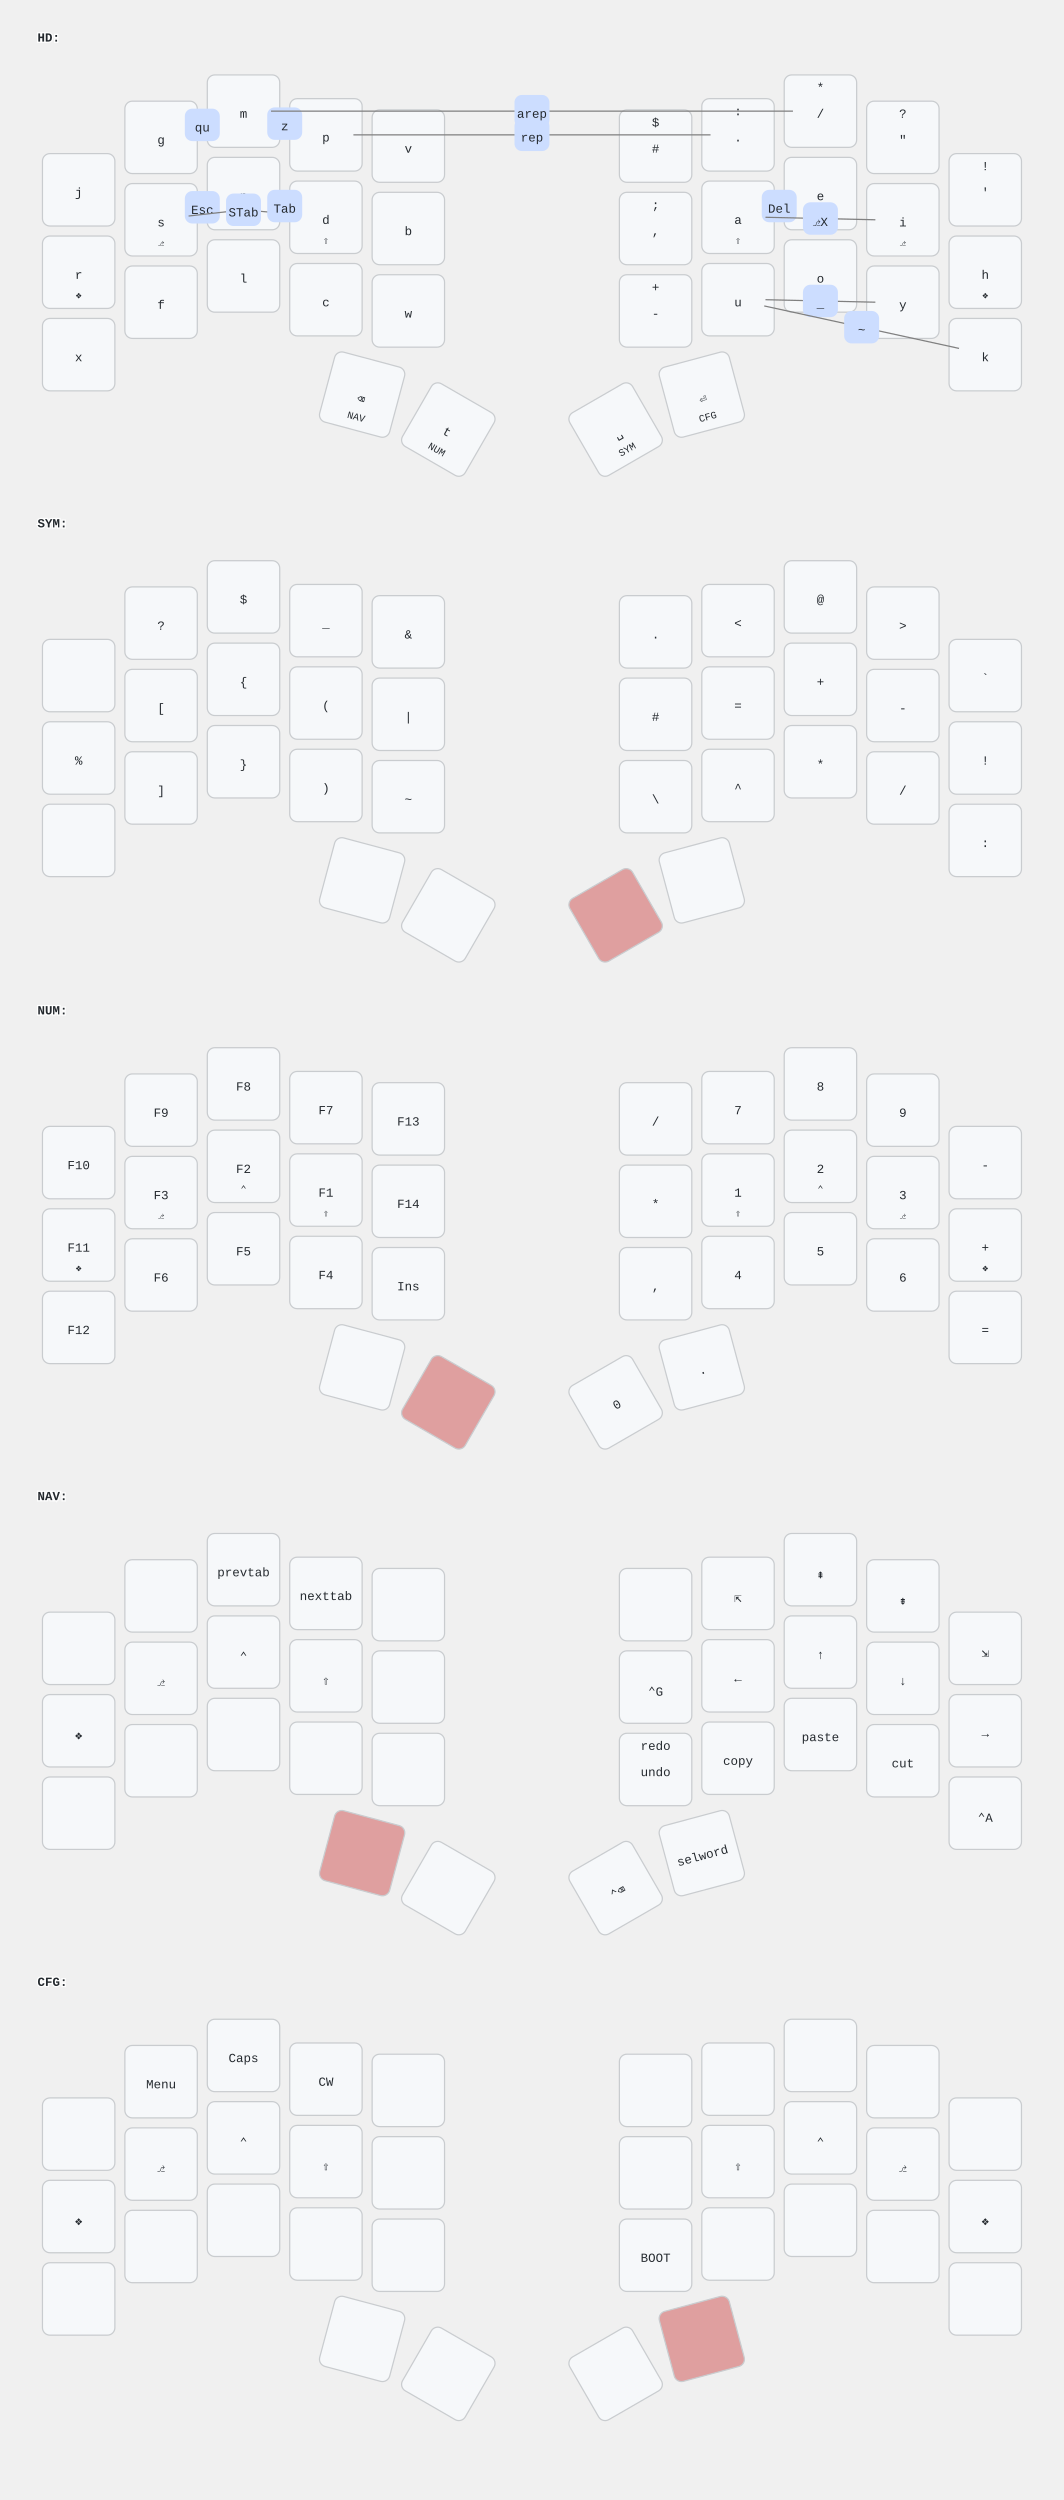
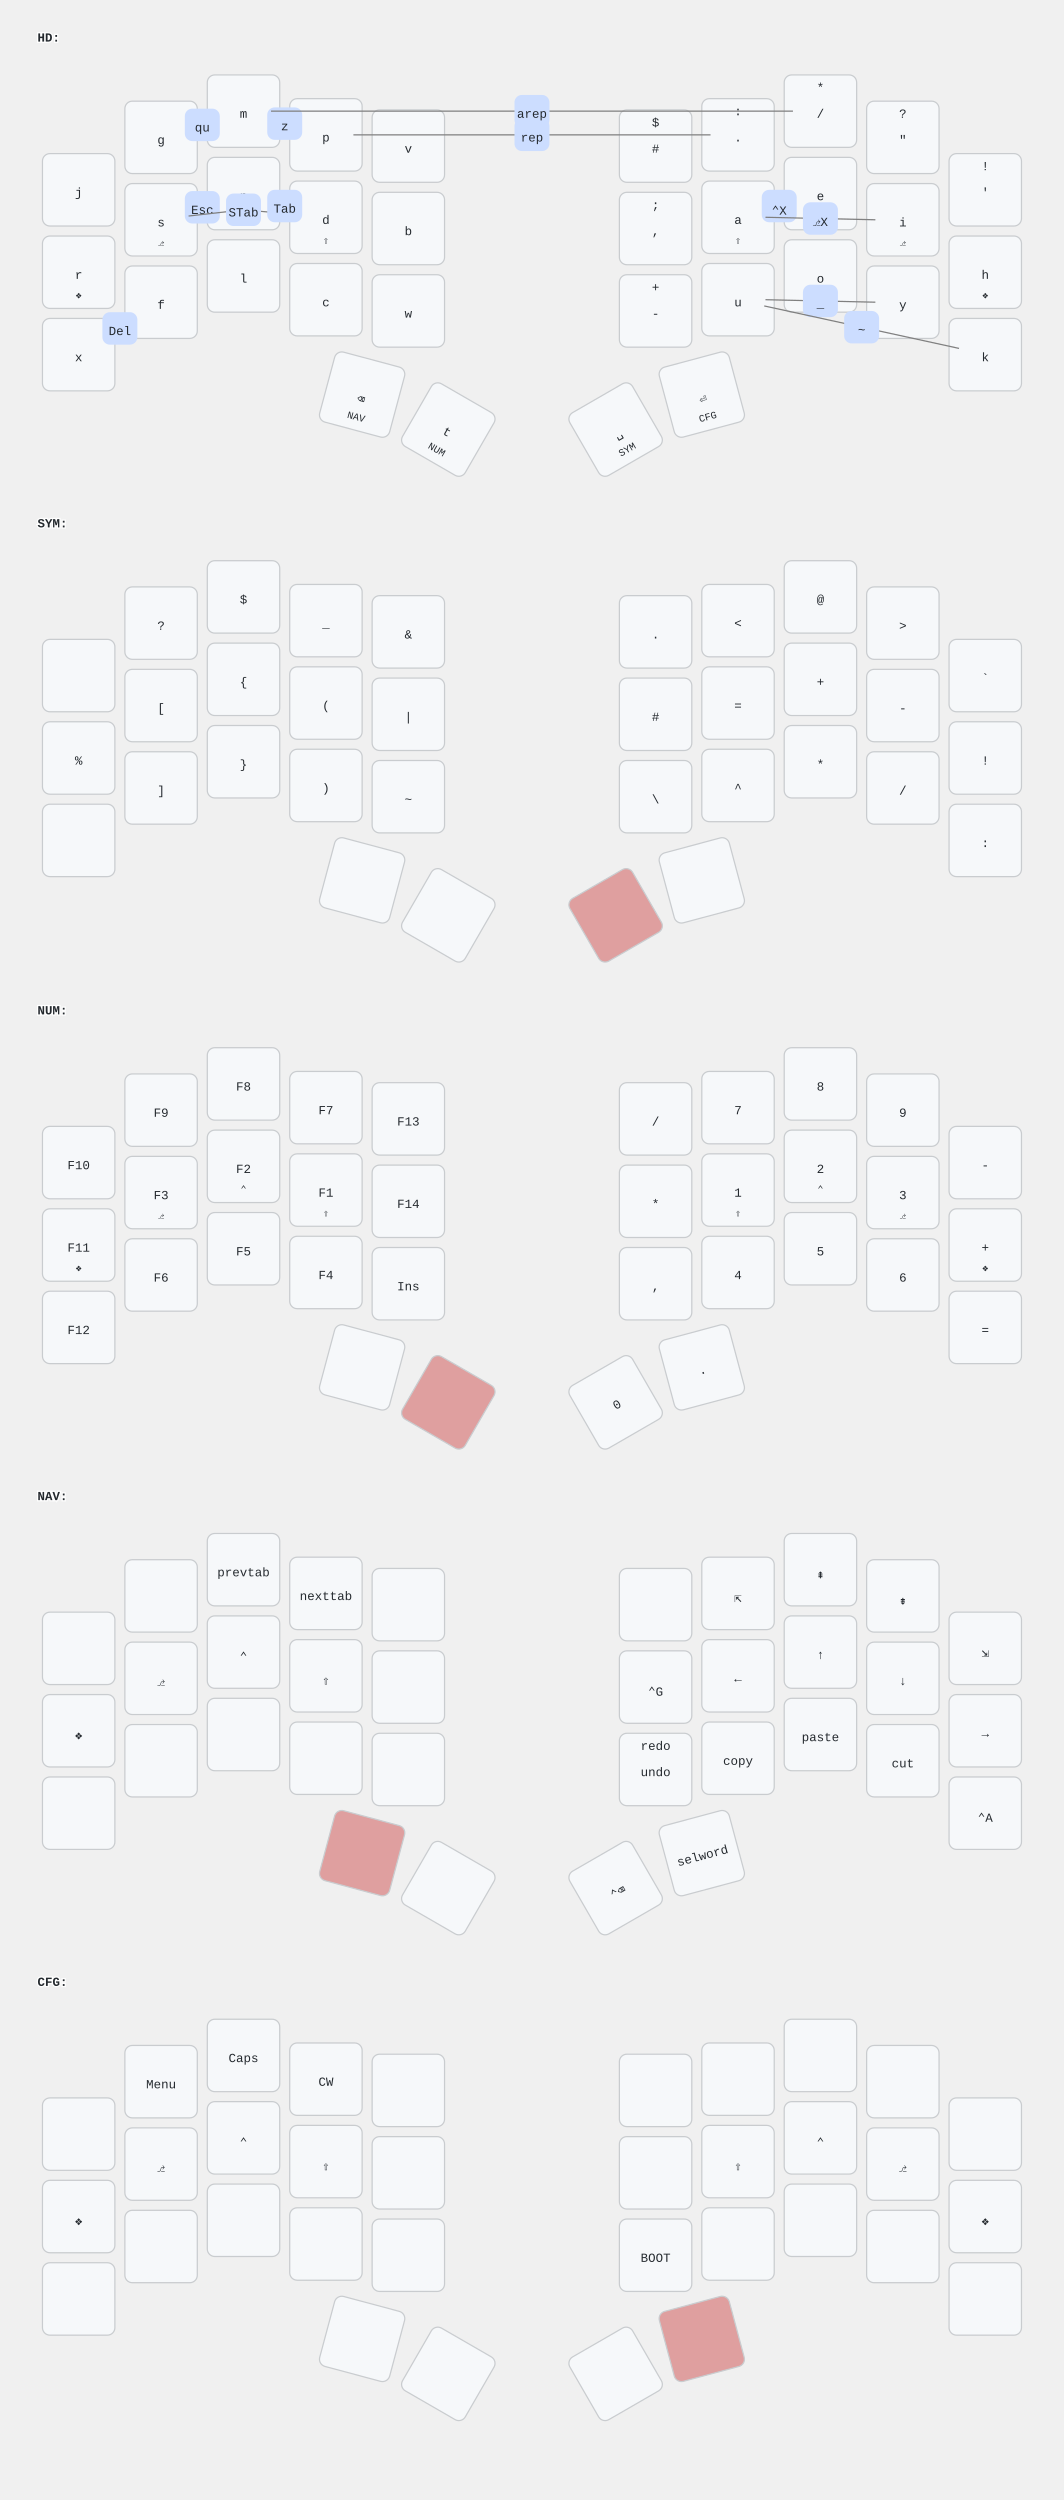
<svg xmlns="http://www.w3.org/2000/svg" width="852" height="2002" viewBox="0 0 852 2002" class="keymap">
  <style>/* inherit to force styles through use tags */
svg path {
    fill: inherit;
}

/* font and background color specifications */
svg.keymap {
    font-family: SFMono-Regular,Consolas,Liberation Mono,Menlo,monospace;
    font-size: 10px;
    font-kerning: normal;
    text-rendering: optimizeLegibility;
    fill: #24292e;
}

/* default key styling */
rect.key {
    fill: #f6f8fa;
    stroke: #c9cccf;
    stroke-width: 1;
}

/* default key side styling, only used is draw_key_sides is set */
rect.side {
    filter: brightness(90%);
}

/* color accent for combo boxes */
rect.combo, rect.combo-separate {
    fill: #cdf;
}

/* color accent for held keys */
rect.held, rect.combo.held {
    fill: #df9f9f;
}

/* color accent for ghost (optional) keys */
rect.ghost, rect.combo.ghost {
    stroke-dasharray: 4, 4;
    stroke-width: 2;
}

text {
    text-anchor: middle;
    dominant-baseline: hanging;
}

/* styling for layer labels */
text.label {
    font-weight: bold;
    text-anchor: start;
    stroke: white;
    stroke-width: 2;
    paint-order: stroke;
}

/* styling for combo tap, and key hold/shifted label text */
text.combo, text.hold, text.shifted {
    font-size: 10px;
}

/* styling for hold label text */
text.hold {
    font-size: 8px;
}

text.hold {
    text-anchor: middle;
    dominant-baseline: auto;
}

text.shifted {
    text-anchor: middle;
    dominant-baseline: hanging;
}

/* styling for hold/shifted label text in combo box */
text.combo.hold, text.combo.shifted {
    font-size: 8px;
}

/* lighter symbol for transparent keys */
text.trans {
    fill: #7b7e81;
}

/* styling for combo dendrons */
path.combo {
    stroke-width: 1;
    stroke: gray;
    fill: none;
}

/* Start Tabler Icons Cleanup */
/* cannot use height/width with glyphs */
.icon-tabler &gt; path {
    fill: inherit;
    stroke: inherit;
    stroke-width: 2;
}
/* hide tabler's default box */
.icon-tabler &gt; path[stroke="none"][fill="none"] {
    visibility: hidden;
}
/* End Tabler Icons Cleanup */
</style>
  <g transform="translate(30, 0)" class="layer-HD">
    <text x="0" y="28" class="label" id="HD">HD:</text>
    <g transform="translate(0, 56)">
      <g transform="translate(33, 96)" class="key keypos-0">
        <rect rx="6" ry="6" x="-29" y="-29" width="58" height="58" class="key" />
        <text x="0" y="0" class="key tap">j</text>
      </g>
      <g transform="translate(99, 54)" class="key keypos-1">
        <rect rx="6" ry="6" x="-29" y="-29" width="58" height="58" class="key" />
        <text x="0" y="0" class="key tap">g</text>
      </g>
      <g transform="translate(165, 33)" class="key keypos-2">
        <rect rx="6" ry="6" x="-29" y="-29" width="58" height="58" class="key" />
        <text x="0" y="0" class="key tap">m</text>
      </g>
      <g transform="translate(231, 52)" class="key keypos-3">
        <rect rx="6" ry="6" x="-29" y="-29" width="58" height="58" class="key" />
        <text x="0" y="0" class="key tap">p</text>
      </g>
      <g transform="translate(297, 61)" class="key keypos-4">
        <rect rx="6" ry="6" x="-29" y="-29" width="58" height="58" class="key" />
        <text x="0" y="0" class="key tap">v</text>
      </g>
      <g transform="translate(495, 61)" class="key keypos-5">
        <rect rx="6" ry="6" x="-29" y="-29" width="58" height="58" class="key" />
        <text x="0" y="0" class="key tap">#</text>
        <text x="0" y="-21" class="key shifted">$</text>
      </g>
      <g transform="translate(561, 52)" class="key keypos-6">
        <rect rx="6" ry="6" x="-29" y="-29" width="58" height="58" class="key" />
        <text x="0" y="0" class="key tap">.</text>
        <text x="0" y="-21" class="key shifted">:</text>
      </g>
      <g transform="translate(627, 33)" class="key keypos-7">
        <rect rx="6" ry="6" x="-29" y="-29" width="58" height="58" class="key" />
        <text x="0" y="0" class="key tap">/</text>
        <text x="0" y="-21" class="key shifted">*</text>
      </g>
      <g transform="translate(693, 54)" class="key keypos-8">
        <rect rx="6" ry="6" x="-29" y="-29" width="58" height="58" class="key" />
        <text x="0" y="0" class="key tap">"</text>
        <text x="0" y="-21" class="key shifted">?</text>
      </g>
      <g transform="translate(759, 96)" class="key keypos-9">
        <rect rx="6" ry="6" x="-29" y="-29" width="58" height="58" class="key" />
        <text x="0" y="0" class="key tap">'</text>
        <text x="0" y="-21" class="key shifted">!</text>
      </g>
      <g transform="translate(33, 162)" class="key keypos-10">
        <rect rx="6" ry="6" x="-29" y="-29" width="58" height="58" class="key" />
        <text x="0" y="0" class="key tap">r</text>
        <text x="0" y="21" class="key hold">❖</text>
      </g>
      <g transform="translate(99, 120)" class="key keypos-11">
        <rect rx="6" ry="6" x="-29" y="-29" width="58" height="58" class="key" />
        <text x="0" y="0" class="key tap">s</text>
        <text x="0" y="21" class="key hold">⎇</text>
      </g>
      <g transform="translate(165, 99)" class="key keypos-12">
        <rect rx="6" ry="6" x="-29" y="-29" width="58" height="58" class="key" />
        <text x="0" y="0" class="key tap">n</text>
        <text x="0" y="21" class="key hold">⌃</text>
      </g>
      <g transform="translate(231, 118)" class="key keypos-13">
        <rect rx="6" ry="6" x="-29" y="-29" width="58" height="58" class="key" />
        <text x="0" y="0" class="key tap">d</text>
        <text x="0" y="21" class="key hold">⇧</text>
      </g>
      <g transform="translate(297, 127)" class="key keypos-14">
        <rect rx="6" ry="6" x="-29" y="-29" width="58" height="58" class="key" />
        <text x="0" y="0" class="key tap">b</text>
      </g>
      <g transform="translate(495, 127)" class="key keypos-15">
        <rect rx="6" ry="6" x="-29" y="-29" width="58" height="58" class="key" />
        <text x="0" y="0" class="key tap">,</text>
        <text x="0" y="-21" class="key shifted">;</text>
      </g>
      <g transform="translate(561, 118)" class="key keypos-16">
        <rect rx="6" ry="6" x="-29" y="-29" width="58" height="58" class="key" />
        <text x="0" y="0" class="key tap">a</text>
        <text x="0" y="21" class="key hold">⇧</text>
      </g>
      <g transform="translate(627, 99)" class="key keypos-17">
        <rect rx="6" ry="6" x="-29" y="-29" width="58" height="58" class="key" />
        <text x="0" y="0" class="key tap">e</text>
        <text x="0" y="21" class="key hold">⌃</text>
      </g>
      <g transform="translate(693, 120)" class="key keypos-18">
        <rect rx="6" ry="6" x="-29" y="-29" width="58" height="58" class="key" />
        <text x="0" y="0" class="key tap">i</text>
        <text x="0" y="21" class="key hold">⎇</text>
      </g>
      <g transform="translate(759, 162)" class="key keypos-19">
        <rect rx="6" ry="6" x="-29" y="-29" width="58" height="58" class="key" />
        <text x="0" y="0" class="key tap">h</text>
        <text x="0" y="21" class="key hold">❖</text>
      </g>
      <g transform="translate(33, 228)" class="key keypos-20">
        <rect rx="6" ry="6" x="-29" y="-29" width="58" height="58" class="key" />
        <text x="0" y="0" class="key tap">x</text>
      </g>
      <g transform="translate(99, 186)" class="key keypos-21">
        <rect rx="6" ry="6" x="-29" y="-29" width="58" height="58" class="key" />
        <text x="0" y="0" class="key tap">f</text>
      </g>
      <g transform="translate(165, 165)" class="key keypos-22">
        <rect rx="6" ry="6" x="-29" y="-29" width="58" height="58" class="key" />
        <text x="0" y="0" class="key tap">l</text>
      </g>
      <g transform="translate(231, 184)" class="key keypos-23">
        <rect rx="6" ry="6" x="-29" y="-29" width="58" height="58" class="key" />
        <text x="0" y="0" class="key tap">c</text>
      </g>
      <g transform="translate(297, 193)" class="key keypos-24">
        <rect rx="6" ry="6" x="-29" y="-29" width="58" height="58" class="key" />
        <text x="0" y="0" class="key tap">w</text>
      </g>
      <g transform="translate(495, 193)" class="key keypos-25">
        <rect rx="6" ry="6" x="-29" y="-29" width="58" height="58" class="key" />
        <text x="0" y="0" class="key tap">-</text>
        <text x="0" y="-21" class="key shifted">+</text>
      </g>
      <g transform="translate(561, 184)" class="key keypos-26">
        <rect rx="6" ry="6" x="-29" y="-29" width="58" height="58" class="key" />
        <text x="0" y="0" class="key tap">u</text>
      </g>
      <g transform="translate(627, 165)" class="key keypos-27">
        <rect rx="6" ry="6" x="-29" y="-29" width="58" height="58" class="key" />
        <text x="0" y="0" class="key tap">o</text>
      </g>
      <g transform="translate(693, 186)" class="key keypos-28">
        <rect rx="6" ry="6" x="-29" y="-29" width="58" height="58" class="key" />
        <text x="0" y="0" class="key tap">y</text>
      </g>
      <g transform="translate(759, 228)" class="key keypos-29">
        <rect rx="6" ry="6" x="-29" y="-29" width="58" height="58" class="key" />
        <text x="0" y="0" class="key tap">k</text>
      </g>
      <g transform="translate(260, 260) rotate(15.0)" class="key keypos-30">
        <rect rx="6" ry="6" x="-29" y="-29" width="58" height="58" class="key" />
        <text x="0" y="0" class="key tap">⌫</text>
        <a href="#NAV">
          <text x="0" y="21" class="key hold layer-activator">NAV</text>
        </a>
      </g>
      <g transform="translate(329, 288) rotate(30.0)" class="key keypos-31">
        <rect rx="6" ry="6" x="-29" y="-29" width="58" height="58" class="key" />
        <text x="0" y="0" class="key tap">t</text>
        <a href="#NUM">
          <text x="0" y="21" class="key hold layer-activator">NUM</text>
        </a>
      </g>
      <g transform="translate(463, 288) rotate(-30.0)" class="key keypos-32">
        <rect rx="6" ry="6" x="-29" y="-29" width="58" height="58" class="key" />
        <text x="0" y="0" class="key tap">␣</text>
        <a href="#SYM">
          <text x="0" y="21" class="key hold layer-activator">SYM</text>
        </a>
      </g>
      <g transform="translate(532, 260) rotate(-15.0)" class="key keypos-33">
        <rect rx="6" ry="6" x="-29" y="-29" width="58" height="58" class="key" />
        <text x="0" y="0" class="key tap">⏎</text>
        <a href="#CFG">
          <text x="0" y="21" class="key hold layer-activator">CFG</text>
        </a>
      </g>
      <g class="combo combopos-0">
        <rect rx="6" ry="6" x="118" y="31" width="28" height="26" class="combo" />
        <text x="132" y="44" class="combo tap">qu</text>
      </g>
      <g class="combo combopos-1">
        <rect rx="6" ry="6" x="184" y="30" width="28" height="26" class="combo" />
        <text x="198" y="43" class="combo tap">z</text>
      </g>
      <g class="combo combopos-2">
        <rect rx="6" ry="6" x="118" y="97" width="28" height="26" class="combo" />
        <text x="132" y="110" class="combo tap">Esc</text>
      </g>
      <g class="combo combopos-3">
        <path d="M165,112 l-44,5" class="combo" />
        <path d="M165,112 l44,4" class="combo" />
        <rect rx="6" ry="6" x="151" y="99" width="28" height="26" class="combo" />
        <text x="165" y="112" class="combo tap">STab</text>
      </g>
      <g class="combo combopos-4">
        <rect rx="6" ry="6" x="184" y="96" width="28" height="26" class="combo" />
        <text x="198" y="109" class="combo tap">Tab</text>
      </g>
      <g class="combo combopos-5">
        <path d="M627,185 l-44,-1" class="combo" />
        <path d="M627,185 l44,1" class="combo" />
        <rect rx="6" ry="6" x="613" y="172" width="28" height="26" class="combo" />
        <text x="627" y="185" class="combo tap">_</text>
      </g>
      <g class="combo combopos-6">
        <path d="M660,206 l-78,-17" class="combo" />
        <path d="M660,206 l78,17" class="combo" />
        <rect rx="6" ry="6" x="646" y="193" width="28" height="26" class="combo" />
        <text x="660" y="206" class="combo tap">~</text>
      </g>
      <g class="combo combopos-7">
        <path d="M396,52 l-143,0" class="combo" />
        <path d="M396,52 l143,0" class="combo" />
        <rect rx="6" ry="6" x="382" y="39" width="28" height="26" class="combo" />
        <text x="396" y="52" class="combo tap">rep</text>
      </g>
      <g class="combo combopos-8">
        <path d="M396,33 l-209,0" class="combo" />
        <path d="M396,33 l209,0" class="combo" />
        <rect rx="6" ry="6" x="382" y="20" width="28" height="26" class="combo" />
        <text x="396" y="33" class="combo tap">arep</text>
      </g>
      <g class="combo combopos-9">
        <rect rx="6" ry="6" x="580" y="96" width="28" height="26" class="combo" />
-         <text x="594" y="109" class="combo tap">Del</text>
+         <text x="594" y="109" class="combo tap">⌃X</text>
      </g>
      <g class="combo combopos-10">
        <path d="M627,119 l-44,-1" class="combo" />
        <path d="M627,119 l44,1" class="combo" />
        <rect rx="6" ry="6" x="613" y="106" width="28" height="26" class="combo" />
        <text x="627" y="119" class="combo tap">⎇X</text>
+       </g>
+       <g class="combo combopos-11">
+         <rect rx="6" ry="6" x="52" y="194" width="28" height="26" class="combo" />
+         <text x="66" y="207" class="combo tap">Del</text>
      </g>
    </g>
  </g>
  <g transform="translate(30, 389)" class="layer-SYM">
    <text x="0" y="28" class="label" id="SYM">SYM:</text>
    <g transform="translate(0, 56)">
      <g transform="translate(33, 96)" class="key keypos-0">
        <rect rx="6" ry="6" x="-29" y="-29" width="58" height="58" class="key" />
      </g>
      <g transform="translate(99, 54)" class="key keypos-1">
        <rect rx="6" ry="6" x="-29" y="-29" width="58" height="58" class="key" />
        <text x="0" y="0" class="key tap">?</text>
      </g>
      <g transform="translate(165, 33)" class="key keypos-2">
        <rect rx="6" ry="6" x="-29" y="-29" width="58" height="58" class="key" />
        <text x="0" y="0" class="key tap">$</text>
      </g>
      <g transform="translate(231, 52)" class="key keypos-3">
        <rect rx="6" ry="6" x="-29" y="-29" width="58" height="58" class="key" />
        <text x="0" y="0" class="key tap">_</text>
      </g>
      <g transform="translate(297, 61)" class="key keypos-4">
        <rect rx="6" ry="6" x="-29" y="-29" width="58" height="58" class="key" />
        <text x="0" y="0" class="key tap">&amp;</text>
      </g>
      <g transform="translate(495, 61)" class="key keypos-5">
        <rect rx="6" ry="6" x="-29" y="-29" width="58" height="58" class="key" />
        <text x="0" y="0" class="key tap">.</text>
      </g>
      <g transform="translate(561, 52)" class="key keypos-6">
        <rect rx="6" ry="6" x="-29" y="-29" width="58" height="58" class="key" />
        <text x="0" y="0" class="key tap">&lt;</text>
      </g>
      <g transform="translate(627, 33)" class="key keypos-7">
        <rect rx="6" ry="6" x="-29" y="-29" width="58" height="58" class="key" />
        <text x="0" y="0" class="key tap">@</text>
      </g>
      <g transform="translate(693, 54)" class="key keypos-8">
        <rect rx="6" ry="6" x="-29" y="-29" width="58" height="58" class="key" />
        <text x="0" y="0" class="key tap">&gt;</text>
      </g>
      <g transform="translate(759, 96)" class="key keypos-9">
        <rect rx="6" ry="6" x="-29" y="-29" width="58" height="58" class="key" />
        <text x="0" y="0" class="key tap">`</text>
      </g>
      <g transform="translate(33, 162)" class="key keypos-10">
        <rect rx="6" ry="6" x="-29" y="-29" width="58" height="58" class="key" />
        <text x="0" y="0" class="key tap">%</text>
      </g>
      <g transform="translate(99, 120)" class="key keypos-11">
        <rect rx="6" ry="6" x="-29" y="-29" width="58" height="58" class="key" />
        <text x="0" y="0" class="key tap">[</text>
      </g>
      <g transform="translate(165, 99)" class="key keypos-12">
        <rect rx="6" ry="6" x="-29" y="-29" width="58" height="58" class="key" />
        <text x="0" y="0" class="key tap">{</text>
      </g>
      <g transform="translate(231, 118)" class="key keypos-13">
        <rect rx="6" ry="6" x="-29" y="-29" width="58" height="58" class="key" />
        <text x="0" y="0" class="key tap">(</text>
      </g>
      <g transform="translate(297, 127)" class="key keypos-14">
        <rect rx="6" ry="6" x="-29" y="-29" width="58" height="58" class="key" />
        <text x="0" y="0" class="key tap">|</text>
      </g>
      <g transform="translate(495, 127)" class="key keypos-15">
        <rect rx="6" ry="6" x="-29" y="-29" width="58" height="58" class="key" />
        <text x="0" y="0" class="key tap">#</text>
      </g>
      <g transform="translate(561, 118)" class="key keypos-16">
        <rect rx="6" ry="6" x="-29" y="-29" width="58" height="58" class="key" />
        <text x="0" y="0" class="key tap">=</text>
      </g>
      <g transform="translate(627, 99)" class="key keypos-17">
        <rect rx="6" ry="6" x="-29" y="-29" width="58" height="58" class="key" />
        <text x="0" y="0" class="key tap">+</text>
      </g>
      <g transform="translate(693, 120)" class="key keypos-18">
        <rect rx="6" ry="6" x="-29" y="-29" width="58" height="58" class="key" />
        <text x="0" y="0" class="key tap">-</text>
      </g>
      <g transform="translate(759, 162)" class="key keypos-19">
        <rect rx="6" ry="6" x="-29" y="-29" width="58" height="58" class="key" />
        <text x="0" y="0" class="key tap">!</text>
      </g>
      <g transform="translate(33, 228)" class="key keypos-20">
        <rect rx="6" ry="6" x="-29" y="-29" width="58" height="58" class="key" />
      </g>
      <g transform="translate(99, 186)" class="key keypos-21">
        <rect rx="6" ry="6" x="-29" y="-29" width="58" height="58" class="key" />
        <text x="0" y="0" class="key tap">]</text>
      </g>
      <g transform="translate(165, 165)" class="key keypos-22">
        <rect rx="6" ry="6" x="-29" y="-29" width="58" height="58" class="key" />
        <text x="0" y="0" class="key tap">}</text>
      </g>
      <g transform="translate(231, 184)" class="key keypos-23">
        <rect rx="6" ry="6" x="-29" y="-29" width="58" height="58" class="key" />
        <text x="0" y="0" class="key tap">)</text>
      </g>
      <g transform="translate(297, 193)" class="key keypos-24">
        <rect rx="6" ry="6" x="-29" y="-29" width="58" height="58" class="key" />
        <text x="0" y="0" class="key tap">~</text>
      </g>
      <g transform="translate(495, 193)" class="key keypos-25">
        <rect rx="6" ry="6" x="-29" y="-29" width="58" height="58" class="key" />
        <text x="0" y="0" class="key tap">\</text>
      </g>
      <g transform="translate(561, 184)" class="key keypos-26">
        <rect rx="6" ry="6" x="-29" y="-29" width="58" height="58" class="key" />
        <text x="0" y="0" class="key tap">^</text>
      </g>
      <g transform="translate(627, 165)" class="key keypos-27">
        <rect rx="6" ry="6" x="-29" y="-29" width="58" height="58" class="key" />
        <text x="0" y="0" class="key tap">*</text>
      </g>
      <g transform="translate(693, 186)" class="key keypos-28">
        <rect rx="6" ry="6" x="-29" y="-29" width="58" height="58" class="key" />
        <text x="0" y="0" class="key tap">/</text>
      </g>
      <g transform="translate(759, 228)" class="key keypos-29">
        <rect rx="6" ry="6" x="-29" y="-29" width="58" height="58" class="key" />
        <text x="0" y="0" class="key tap">:</text>
      </g>
      <g transform="translate(260, 260) rotate(15.0)" class="key keypos-30">
        <rect rx="6" ry="6" x="-29" y="-29" width="58" height="58" class="key" />
      </g>
      <g transform="translate(329, 288) rotate(30.0)" class="key keypos-31">
        <rect rx="6" ry="6" x="-29" y="-29" width="58" height="58" class="key" />
      </g>
      <g transform="translate(463, 288) rotate(-30.0)" class="key held keypos-32">
        <rect rx="6" ry="6" x="-29" y="-29" width="58" height="58" class="key held" />
      </g>
      <g transform="translate(532, 260) rotate(-15.0)" class="key keypos-33">
        <rect rx="6" ry="6" x="-29" y="-29" width="58" height="58" class="key" />
      </g>
    </g>
  </g>
  <g transform="translate(30, 779)" class="layer-NUM">
    <text x="0" y="28" class="label" id="NUM">NUM:</text>
    <g transform="translate(0, 56)">
      <g transform="translate(33, 96)" class="key keypos-0">
        <rect rx="6" ry="6" x="-29" y="-29" width="58" height="58" class="key" />
        <text x="0" y="0" class="key tap">F10</text>
      </g>
      <g transform="translate(99, 54)" class="key keypos-1">
        <rect rx="6" ry="6" x="-29" y="-29" width="58" height="58" class="key" />
        <text x="0" y="0" class="key tap">F9</text>
      </g>
      <g transform="translate(165, 33)" class="key keypos-2">
        <rect rx="6" ry="6" x="-29" y="-29" width="58" height="58" class="key" />
        <text x="0" y="0" class="key tap">F8</text>
      </g>
      <g transform="translate(231, 52)" class="key keypos-3">
        <rect rx="6" ry="6" x="-29" y="-29" width="58" height="58" class="key" />
        <text x="0" y="0" class="key tap">F7</text>
      </g>
      <g transform="translate(297, 61)" class="key keypos-4">
        <rect rx="6" ry="6" x="-29" y="-29" width="58" height="58" class="key" />
        <text x="0" y="0" class="key tap">F13</text>
      </g>
      <g transform="translate(495, 61)" class="key keypos-5">
        <rect rx="6" ry="6" x="-29" y="-29" width="58" height="58" class="key" />
        <text x="0" y="0" class="key tap">/</text>
      </g>
      <g transform="translate(561, 52)" class="key keypos-6">
        <rect rx="6" ry="6" x="-29" y="-29" width="58" height="58" class="key" />
        <text x="0" y="0" class="key tap">7</text>
      </g>
      <g transform="translate(627, 33)" class="key keypos-7">
        <rect rx="6" ry="6" x="-29" y="-29" width="58" height="58" class="key" />
        <text x="0" y="0" class="key tap">8</text>
      </g>
      <g transform="translate(693, 54)" class="key keypos-8">
        <rect rx="6" ry="6" x="-29" y="-29" width="58" height="58" class="key" />
        <text x="0" y="0" class="key tap">9</text>
      </g>
      <g transform="translate(759, 96)" class="key keypos-9">
        <rect rx="6" ry="6" x="-29" y="-29" width="58" height="58" class="key" />
        <text x="0" y="0" class="key tap">-</text>
      </g>
      <g transform="translate(33, 162)" class="key keypos-10">
        <rect rx="6" ry="6" x="-29" y="-29" width="58" height="58" class="key" />
        <text x="0" y="0" class="key tap">F11</text>
        <text x="0" y="21" class="key hold">❖</text>
      </g>
      <g transform="translate(99, 120)" class="key keypos-11">
        <rect rx="6" ry="6" x="-29" y="-29" width="58" height="58" class="key" />
        <text x="0" y="0" class="key tap">F3</text>
        <text x="0" y="21" class="key hold">⎇</text>
      </g>
      <g transform="translate(165, 99)" class="key keypos-12">
        <rect rx="6" ry="6" x="-29" y="-29" width="58" height="58" class="key" />
        <text x="0" y="0" class="key tap">F2</text>
        <text x="0" y="21" class="key hold">⌃</text>
      </g>
      <g transform="translate(231, 118)" class="key keypos-13">
        <rect rx="6" ry="6" x="-29" y="-29" width="58" height="58" class="key" />
        <text x="0" y="0" class="key tap">F1</text>
        <text x="0" y="21" class="key hold">⇧</text>
      </g>
      <g transform="translate(297, 127)" class="key keypos-14">
        <rect rx="6" ry="6" x="-29" y="-29" width="58" height="58" class="key" />
        <text x="0" y="0" class="key tap">F14</text>
      </g>
      <g transform="translate(495, 127)" class="key keypos-15">
        <rect rx="6" ry="6" x="-29" y="-29" width="58" height="58" class="key" />
        <text x="0" y="0" class="key tap">*</text>
      </g>
      <g transform="translate(561, 118)" class="key keypos-16">
        <rect rx="6" ry="6" x="-29" y="-29" width="58" height="58" class="key" />
        <text x="0" y="0" class="key tap">1</text>
        <text x="0" y="21" class="key hold">⇧</text>
      </g>
      <g transform="translate(627, 99)" class="key keypos-17">
        <rect rx="6" ry="6" x="-29" y="-29" width="58" height="58" class="key" />
        <text x="0" y="0" class="key tap">2</text>
        <text x="0" y="21" class="key hold">⌃</text>
      </g>
      <g transform="translate(693, 120)" class="key keypos-18">
        <rect rx="6" ry="6" x="-29" y="-29" width="58" height="58" class="key" />
        <text x="0" y="0" class="key tap">3</text>
        <text x="0" y="21" class="key hold">⎇</text>
      </g>
      <g transform="translate(759, 162)" class="key keypos-19">
        <rect rx="6" ry="6" x="-29" y="-29" width="58" height="58" class="key" />
        <text x="0" y="0" class="key tap">+</text>
        <text x="0" y="21" class="key hold">❖</text>
      </g>
      <g transform="translate(33, 228)" class="key keypos-20">
        <rect rx="6" ry="6" x="-29" y="-29" width="58" height="58" class="key" />
        <text x="0" y="0" class="key tap">F12</text>
      </g>
      <g transform="translate(99, 186)" class="key keypos-21">
        <rect rx="6" ry="6" x="-29" y="-29" width="58" height="58" class="key" />
        <text x="0" y="0" class="key tap">F6</text>
      </g>
      <g transform="translate(165, 165)" class="key keypos-22">
        <rect rx="6" ry="6" x="-29" y="-29" width="58" height="58" class="key" />
        <text x="0" y="0" class="key tap">F5</text>
      </g>
      <g transform="translate(231, 184)" class="key keypos-23">
        <rect rx="6" ry="6" x="-29" y="-29" width="58" height="58" class="key" />
        <text x="0" y="0" class="key tap">F4</text>
      </g>
      <g transform="translate(297, 193)" class="key keypos-24">
        <rect rx="6" ry="6" x="-29" y="-29" width="58" height="58" class="key" />
        <text x="0" y="0" class="key tap">Ins</text>
      </g>
      <g transform="translate(495, 193)" class="key keypos-25">
        <rect rx="6" ry="6" x="-29" y="-29" width="58" height="58" class="key" />
        <text x="0" y="0" class="key tap">,</text>
      </g>
      <g transform="translate(561, 184)" class="key keypos-26">
        <rect rx="6" ry="6" x="-29" y="-29" width="58" height="58" class="key" />
        <text x="0" y="0" class="key tap">4</text>
      </g>
      <g transform="translate(627, 165)" class="key keypos-27">
        <rect rx="6" ry="6" x="-29" y="-29" width="58" height="58" class="key" />
        <text x="0" y="0" class="key tap">5</text>
      </g>
      <g transform="translate(693, 186)" class="key keypos-28">
        <rect rx="6" ry="6" x="-29" y="-29" width="58" height="58" class="key" />
        <text x="0" y="0" class="key tap">6</text>
      </g>
      <g transform="translate(759, 228)" class="key keypos-29">
        <rect rx="6" ry="6" x="-29" y="-29" width="58" height="58" class="key" />
        <text x="0" y="0" class="key tap">=</text>
      </g>
      <g transform="translate(260, 260) rotate(15.0)" class="key keypos-30">
        <rect rx="6" ry="6" x="-29" y="-29" width="58" height="58" class="key" />
      </g>
      <g transform="translate(329, 288) rotate(30.0)" class="key held keypos-31">
        <rect rx="6" ry="6" x="-29" y="-29" width="58" height="58" class="key held" />
      </g>
      <g transform="translate(463, 288) rotate(-30.0)" class="key keypos-32">
        <rect rx="6" ry="6" x="-29" y="-29" width="58" height="58" class="key" />
        <text x="0" y="0" class="key tap">0</text>
      </g>
      <g transform="translate(532, 260) rotate(-15.0)" class="key keypos-33">
        <rect rx="6" ry="6" x="-29" y="-29" width="58" height="58" class="key" />
        <text x="0" y="0" class="key tap">.</text>
      </g>
    </g>
  </g>
  <g transform="translate(30, 1168)" class="layer-NAV">
    <text x="0" y="28" class="label" id="NAV">NAV:</text>
    <g transform="translate(0, 56)">
      <g transform="translate(33, 96)" class="key keypos-0">
        <rect rx="6" ry="6" x="-29" y="-29" width="58" height="58" class="key" />
      </g>
      <g transform="translate(99, 54)" class="key keypos-1">
        <rect rx="6" ry="6" x="-29" y="-29" width="58" height="58" class="key" />
      </g>
      <g transform="translate(165, 33)" class="key keypos-2">
        <rect rx="6" ry="6" x="-29" y="-29" width="58" height="58" class="key" />
        <text x="0" y="0" class="key tap">prevtab</text>
      </g>
      <g transform="translate(231, 52)" class="key keypos-3">
        <rect rx="6" ry="6" x="-29" y="-29" width="58" height="58" class="key" />
        <text x="0" y="0" class="key tap">nexttab</text>
      </g>
      <g transform="translate(297, 61)" class="key keypos-4">
        <rect rx="6" ry="6" x="-29" y="-29" width="58" height="58" class="key" />
      </g>
      <g transform="translate(495, 61)" class="key keypos-5">
        <rect rx="6" ry="6" x="-29" y="-29" width="58" height="58" class="key" />
      </g>
      <g transform="translate(561, 52)" class="key keypos-6">
        <rect rx="6" ry="6" x="-29" y="-29" width="58" height="58" class="key" />
        <text x="0" y="0" class="key tap">⇱</text>
      </g>
      <g transform="translate(627, 33)" class="key keypos-7">
        <rect rx="6" ry="6" x="-29" y="-29" width="58" height="58" class="key" />
        <text x="0" y="0" class="key tap">⇞</text>
      </g>
      <g transform="translate(693, 54)" class="key keypos-8">
        <rect rx="6" ry="6" x="-29" y="-29" width="58" height="58" class="key" />
        <text x="0" y="0" class="key tap">⇟</text>
      </g>
      <g transform="translate(759, 96)" class="key keypos-9">
        <rect rx="6" ry="6" x="-29" y="-29" width="58" height="58" class="key" />
        <text x="0" y="0" class="key tap">⇲</text>
      </g>
      <g transform="translate(33, 162)" class="key keypos-10">
        <rect rx="6" ry="6" x="-29" y="-29" width="58" height="58" class="key" />
        <text x="0" y="0" class="key tap">❖</text>
      </g>
      <g transform="translate(99, 120)" class="key keypos-11">
        <rect rx="6" ry="6" x="-29" y="-29" width="58" height="58" class="key" />
        <text x="0" y="0" class="key tap">⎇</text>
      </g>
      <g transform="translate(165, 99)" class="key keypos-12">
        <rect rx="6" ry="6" x="-29" y="-29" width="58" height="58" class="key" />
        <text x="0" y="0" class="key tap">⌃</text>
      </g>
      <g transform="translate(231, 118)" class="key keypos-13">
        <rect rx="6" ry="6" x="-29" y="-29" width="58" height="58" class="key" />
        <text x="0" y="0" class="key tap">⇧</text>
      </g>
      <g transform="translate(297, 127)" class="key keypos-14">
        <rect rx="6" ry="6" x="-29" y="-29" width="58" height="58" class="key" />
      </g>
      <g transform="translate(495, 127)" class="key keypos-15">
        <rect rx="6" ry="6" x="-29" y="-29" width="58" height="58" class="key" />
        <text x="0" y="0" class="key tap">⌃G</text>
      </g>
      <g transform="translate(561, 118)" class="key keypos-16">
        <rect rx="6" ry="6" x="-29" y="-29" width="58" height="58" class="key" />
        <text x="0" y="0" class="key tap">←</text>
      </g>
      <g transform="translate(627, 99)" class="key keypos-17">
        <rect rx="6" ry="6" x="-29" y="-29" width="58" height="58" class="key" />
        <text x="0" y="0" class="key tap">↑</text>
      </g>
      <g transform="translate(693, 120)" class="key keypos-18">
        <rect rx="6" ry="6" x="-29" y="-29" width="58" height="58" class="key" />
        <text x="0" y="0" class="key tap">↓</text>
      </g>
      <g transform="translate(759, 162)" class="key keypos-19">
        <rect rx="6" ry="6" x="-29" y="-29" width="58" height="58" class="key" />
        <text x="0" y="0" class="key tap">→</text>
      </g>
      <g transform="translate(33, 228)" class="key keypos-20">
        <rect rx="6" ry="6" x="-29" y="-29" width="58" height="58" class="key" />
      </g>
      <g transform="translate(99, 186)" class="key keypos-21">
        <rect rx="6" ry="6" x="-29" y="-29" width="58" height="58" class="key" />
      </g>
      <g transform="translate(165, 165)" class="key keypos-22">
        <rect rx="6" ry="6" x="-29" y="-29" width="58" height="58" class="key" />
      </g>
      <g transform="translate(231, 184)" class="key keypos-23">
        <rect rx="6" ry="6" x="-29" y="-29" width="58" height="58" class="key" />
      </g>
      <g transform="translate(297, 193)" class="key keypos-24">
        <rect rx="6" ry="6" x="-29" y="-29" width="58" height="58" class="key" />
      </g>
      <g transform="translate(495, 193)" class="key keypos-25">
        <rect rx="6" ry="6" x="-29" y="-29" width="58" height="58" class="key" />
        <text x="0" y="0" class="key tap">undo</text>
        <text x="0" y="-21" class="key shifted">redo</text>
      </g>
      <g transform="translate(561, 184)" class="key keypos-26">
        <rect rx="6" ry="6" x="-29" y="-29" width="58" height="58" class="key" />
        <text x="0" y="0" class="key tap">copy</text>
      </g>
      <g transform="translate(627, 165)" class="key keypos-27">
        <rect rx="6" ry="6" x="-29" y="-29" width="58" height="58" class="key" />
        <text x="0" y="0" class="key tap">paste</text>
      </g>
      <g transform="translate(693, 186)" class="key keypos-28">
        <rect rx="6" ry="6" x="-29" y="-29" width="58" height="58" class="key" />
        <text x="0" y="0" class="key tap">cut</text>
      </g>
      <g transform="translate(759, 228)" class="key keypos-29">
        <rect rx="6" ry="6" x="-29" y="-29" width="58" height="58" class="key" />
        <text x="0" y="0" class="key tap">⌃A</text>
      </g>
      <g transform="translate(260, 260) rotate(15.0)" class="key held keypos-30">
        <rect rx="6" ry="6" x="-29" y="-29" width="58" height="58" class="key held" />
      </g>
      <g transform="translate(329, 288) rotate(30.0)" class="key keypos-31">
        <rect rx="6" ry="6" x="-29" y="-29" width="58" height="58" class="key" />
      </g>
      <g transform="translate(463, 288) rotate(-30.0)" class="key keypos-32">
        <rect rx="6" ry="6" x="-29" y="-29" width="58" height="58" class="key" />
        <text x="0" y="0" class="key tap">⌃⌫</text>
      </g>
      <g transform="translate(532, 260) rotate(-15.0)" class="key keypos-33">
        <rect rx="6" ry="6" x="-29" y="-29" width="58" height="58" class="key" />
        <text x="0" y="0" class="key tap">selword</text>
      </g>
    </g>
  </g>
  <g transform="translate(30, 1557)" class="layer-CFG">
    <text x="0" y="28" class="label" id="CFG">CFG:</text>
    <g transform="translate(0, 56)">
      <g transform="translate(33, 96)" class="key keypos-0">
        <rect rx="6" ry="6" x="-29" y="-29" width="58" height="58" class="key" />
      </g>
      <g transform="translate(99, 54)" class="key keypos-1">
        <rect rx="6" ry="6" x="-29" y="-29" width="58" height="58" class="key" />
        <text x="0" y="0" class="key tap">Menu</text>
      </g>
      <g transform="translate(165, 33)" class="key keypos-2">
        <rect rx="6" ry="6" x="-29" y="-29" width="58" height="58" class="key" />
        <text x="0" y="0" class="key tap">Caps</text>
      </g>
      <g transform="translate(231, 52)" class="key keypos-3">
        <rect rx="6" ry="6" x="-29" y="-29" width="58" height="58" class="key" />
        <text x="0" y="0" class="key tap">CW</text>
      </g>
      <g transform="translate(297, 61)" class="key keypos-4">
        <rect rx="6" ry="6" x="-29" y="-29" width="58" height="58" class="key" />
      </g>
      <g transform="translate(495, 61)" class="key keypos-5">
        <rect rx="6" ry="6" x="-29" y="-29" width="58" height="58" class="key" />
      </g>
      <g transform="translate(561, 52)" class="key keypos-6">
        <rect rx="6" ry="6" x="-29" y="-29" width="58" height="58" class="key" />
      </g>
      <g transform="translate(627, 33)" class="key keypos-7">
        <rect rx="6" ry="6" x="-29" y="-29" width="58" height="58" class="key" />
      </g>
      <g transform="translate(693, 54)" class="key keypos-8">
        <rect rx="6" ry="6" x="-29" y="-29" width="58" height="58" class="key" />
      </g>
      <g transform="translate(759, 96)" class="key keypos-9">
        <rect rx="6" ry="6" x="-29" y="-29" width="58" height="58" class="key" />
      </g>
      <g transform="translate(33, 162)" class="key keypos-10">
        <rect rx="6" ry="6" x="-29" y="-29" width="58" height="58" class="key" />
        <text x="0" y="0" class="key tap">❖</text>
      </g>
      <g transform="translate(99, 120)" class="key keypos-11">
        <rect rx="6" ry="6" x="-29" y="-29" width="58" height="58" class="key" />
        <text x="0" y="0" class="key tap">⎇</text>
      </g>
      <g transform="translate(165, 99)" class="key keypos-12">
        <rect rx="6" ry="6" x="-29" y="-29" width="58" height="58" class="key" />
        <text x="0" y="0" class="key tap">⌃</text>
      </g>
      <g transform="translate(231, 118)" class="key keypos-13">
        <rect rx="6" ry="6" x="-29" y="-29" width="58" height="58" class="key" />
        <text x="0" y="0" class="key tap">⇧</text>
      </g>
      <g transform="translate(297, 127)" class="key keypos-14">
        <rect rx="6" ry="6" x="-29" y="-29" width="58" height="58" class="key" />
      </g>
      <g transform="translate(495, 127)" class="key keypos-15">
        <rect rx="6" ry="6" x="-29" y="-29" width="58" height="58" class="key" />
      </g>
      <g transform="translate(561, 118)" class="key keypos-16">
        <rect rx="6" ry="6" x="-29" y="-29" width="58" height="58" class="key" />
        <text x="0" y="0" class="key tap">⇧</text>
      </g>
      <g transform="translate(627, 99)" class="key keypos-17">
        <rect rx="6" ry="6" x="-29" y="-29" width="58" height="58" class="key" />
        <text x="0" y="0" class="key tap">⌃</text>
      </g>
      <g transform="translate(693, 120)" class="key keypos-18">
        <rect rx="6" ry="6" x="-29" y="-29" width="58" height="58" class="key" />
        <text x="0" y="0" class="key tap">⎇</text>
      </g>
      <g transform="translate(759, 162)" class="key keypos-19">
        <rect rx="6" ry="6" x="-29" y="-29" width="58" height="58" class="key" />
        <text x="0" y="0" class="key tap">❖</text>
      </g>
      <g transform="translate(33, 228)" class="key keypos-20">
        <rect rx="6" ry="6" x="-29" y="-29" width="58" height="58" class="key" />
      </g>
      <g transform="translate(99, 186)" class="key keypos-21">
        <rect rx="6" ry="6" x="-29" y="-29" width="58" height="58" class="key" />
      </g>
      <g transform="translate(165, 165)" class="key keypos-22">
        <rect rx="6" ry="6" x="-29" y="-29" width="58" height="58" class="key" />
      </g>
      <g transform="translate(231, 184)" class="key keypos-23">
        <rect rx="6" ry="6" x="-29" y="-29" width="58" height="58" class="key" />
      </g>
      <g transform="translate(297, 193)" class="key keypos-24">
        <rect rx="6" ry="6" x="-29" y="-29" width="58" height="58" class="key" />
      </g>
      <g transform="translate(495, 193)" class="key keypos-25">
        <rect rx="6" ry="6" x="-29" y="-29" width="58" height="58" class="key" />
        <text x="0" y="0" class="key tap">BOOT</text>
      </g>
      <g transform="translate(561, 184)" class="key keypos-26">
        <rect rx="6" ry="6" x="-29" y="-29" width="58" height="58" class="key" />
      </g>
      <g transform="translate(627, 165)" class="key keypos-27">
        <rect rx="6" ry="6" x="-29" y="-29" width="58" height="58" class="key" />
      </g>
      <g transform="translate(693, 186)" class="key keypos-28">
        <rect rx="6" ry="6" x="-29" y="-29" width="58" height="58" class="key" />
      </g>
      <g transform="translate(759, 228)" class="key keypos-29">
        <rect rx="6" ry="6" x="-29" y="-29" width="58" height="58" class="key" />
      </g>
      <g transform="translate(260, 260) rotate(15.0)" class="key keypos-30">
        <rect rx="6" ry="6" x="-29" y="-29" width="58" height="58" class="key" />
      </g>
      <g transform="translate(329, 288) rotate(30.0)" class="key keypos-31">
        <rect rx="6" ry="6" x="-29" y="-29" width="58" height="58" class="key" />
      </g>
      <g transform="translate(463, 288) rotate(-30.0)" class="key keypos-32">
        <rect rx="6" ry="6" x="-29" y="-29" width="58" height="58" class="key" />
      </g>
      <g transform="translate(532, 260) rotate(-15.0)" class="key held keypos-33">
        <rect rx="6" ry="6" x="-29" y="-29" width="58" height="58" class="key held" />
      </g>
    </g>
  </g>
</svg>
